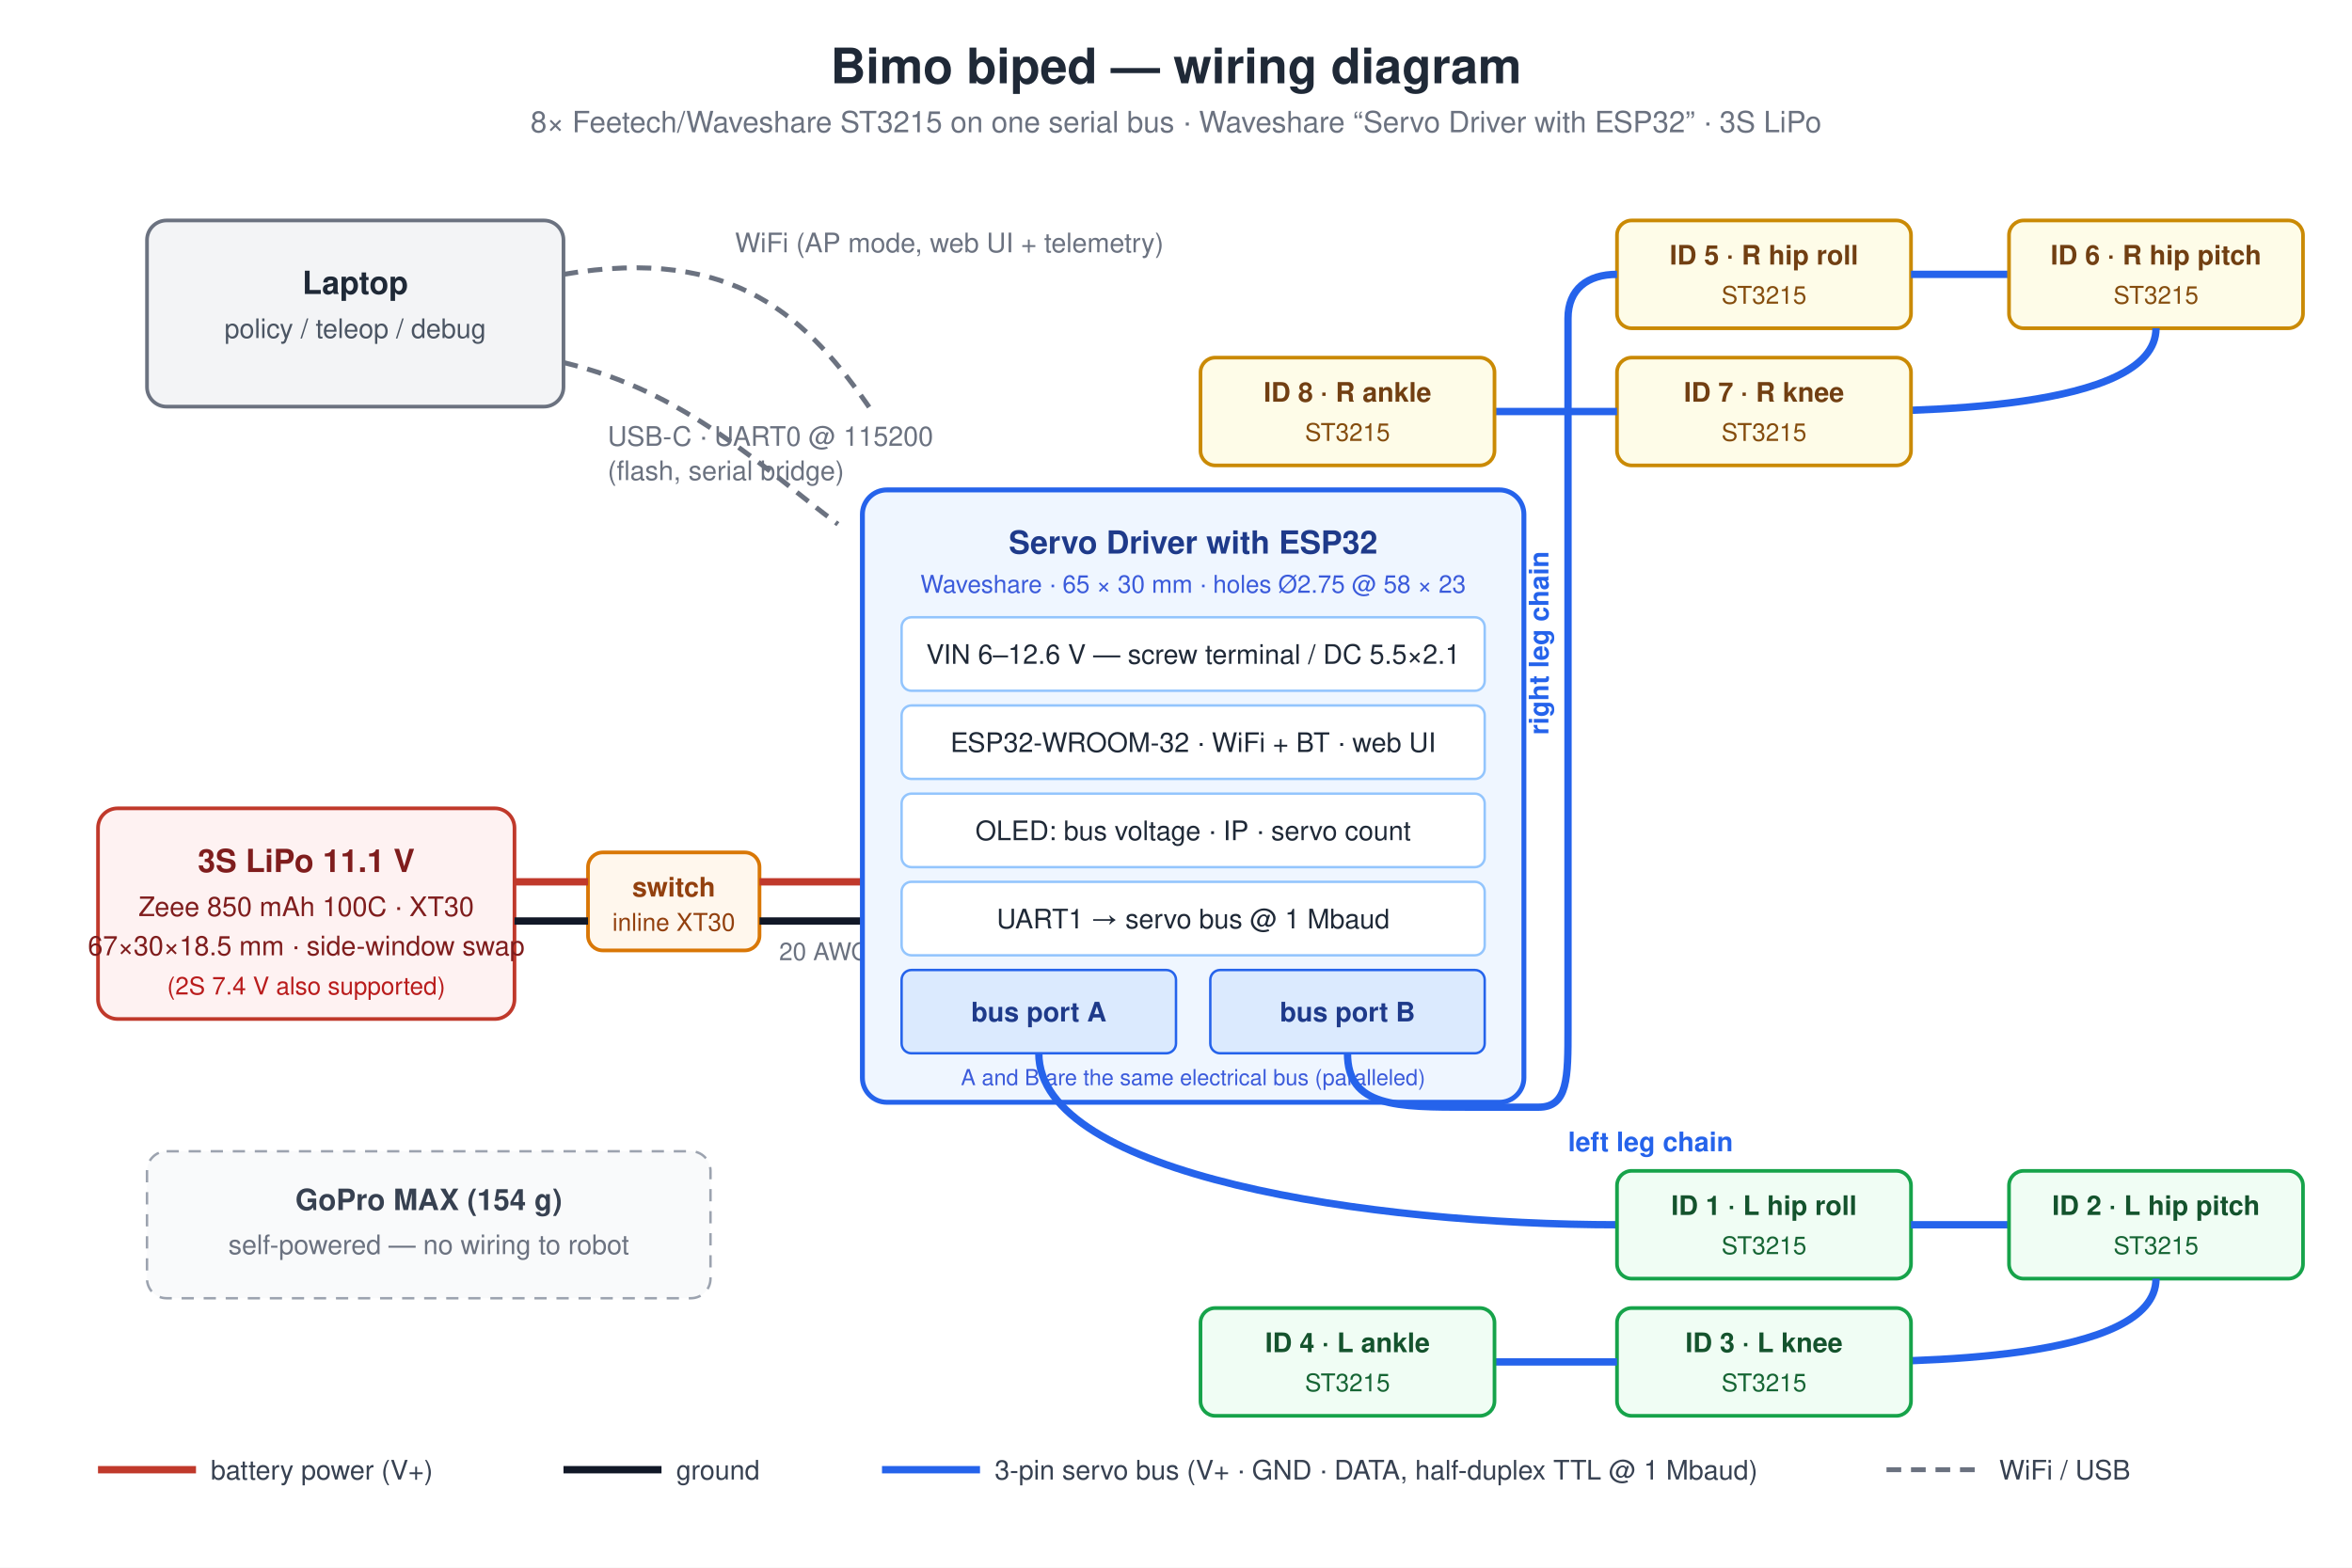
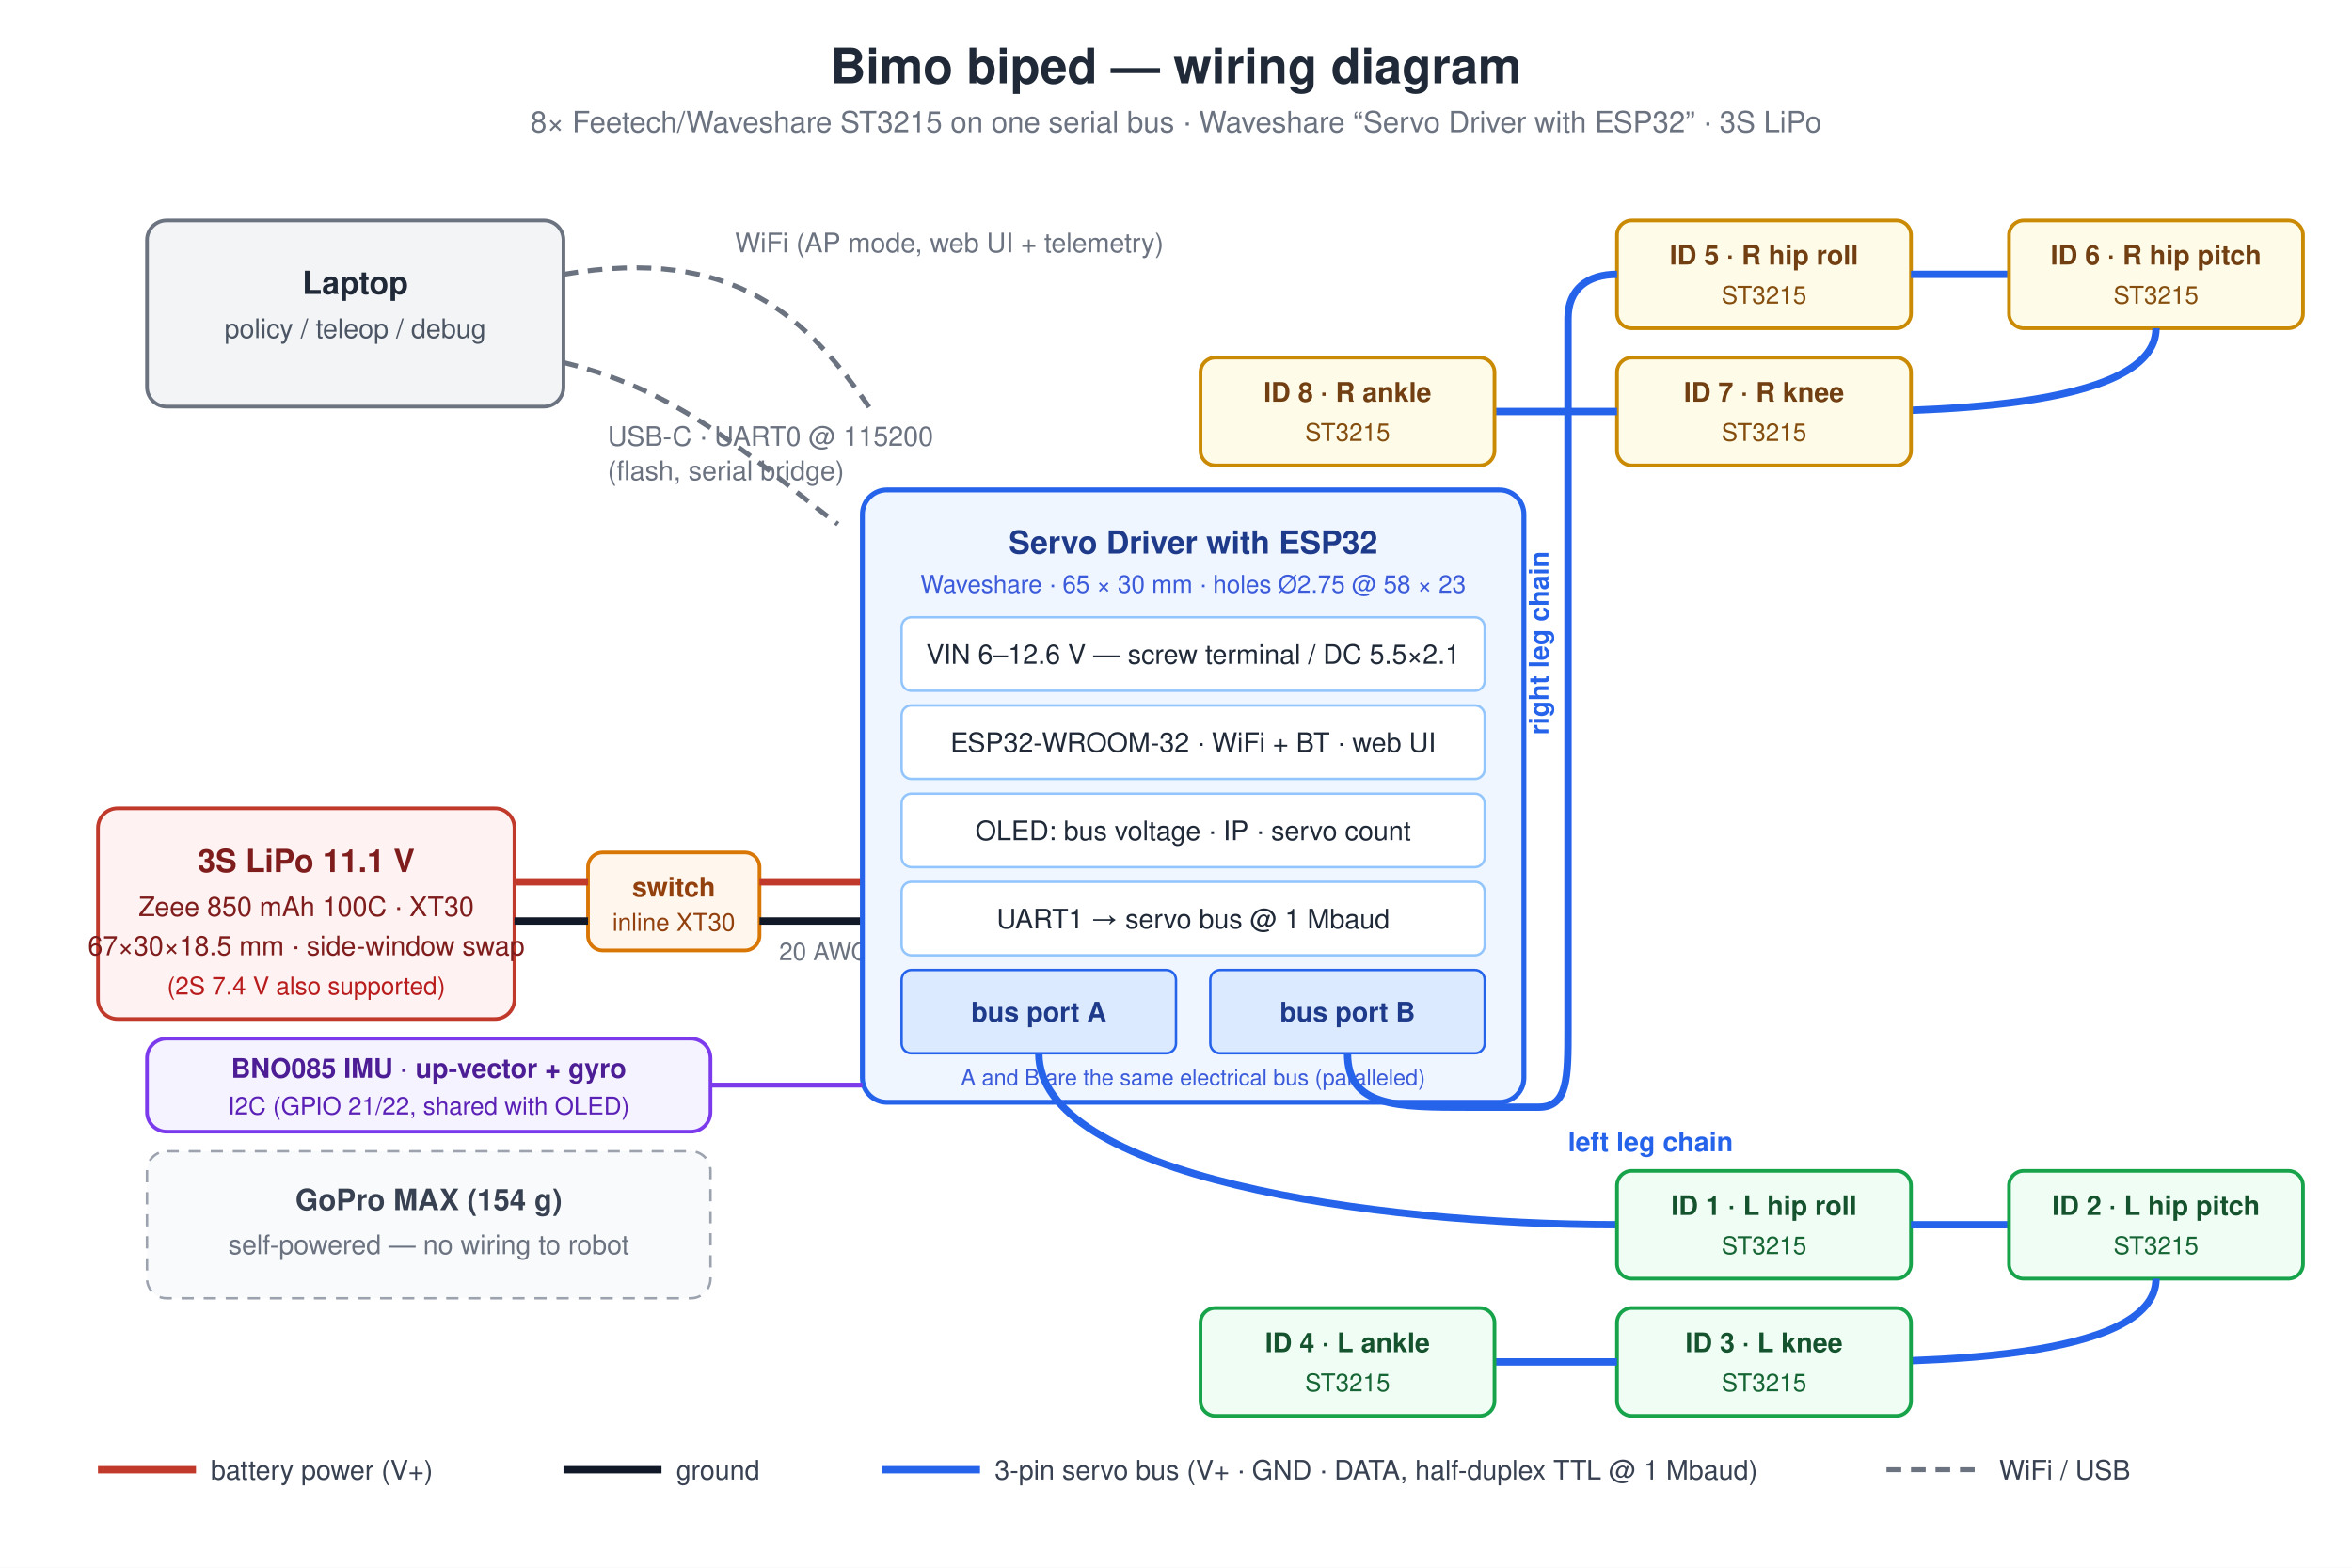
<svg xmlns="http://www.w3.org/2000/svg" width="960" height="640" viewBox="0 0 960 640" font-family="Helvetica, Arial, sans-serif">
  <rect width="960" height="640" fill="#ffffff" />
  <text x="480" y="34" text-anchor="middle" font-size="20" font-weight="bold" fill="#1f2937">Bimo biped — wiring diagram</text>
  <text x="480" y="54" text-anchor="middle" font-size="12" fill="#6b7280">8× Feetech/Waveshare ST3215 on one serial bus · Waveshare “Servo Driver with ESP32” · 3S LiPo</text>
  <g font-size="11" fill="#374151">
    <line x1="40" y1="600" x2="80" y2="600" stroke="#c0392b" stroke-width="3" />
    <text x="86" y="604">battery power (V+)</text>
    <line x1="230" y1="600" x2="270" y2="600" stroke="#111827" stroke-width="3" />
    <text x="276" y="604">ground</text>
    <line x1="360" y1="600" x2="400" y2="600" stroke="#2563eb" stroke-width="3" />
    <text x="406" y="604">3-pin servo bus (V+ · GND · DATA, half-duplex TTL @ 1 Mbaud)</text>
    <line x1="770" y1="600" x2="810" y2="600" stroke="#6b7280" stroke-width="2" stroke-dasharray="6 4" />
    <text x="816" y="604">WiFi / USB</text>
  </g>
  <g>
    <rect x="60" y="90" width="170" height="76" rx="8" fill="#f3f4f6" stroke="#6b7280" stroke-width="1.5" />
    <text x="145" y="120" text-anchor="middle" font-size="13" font-weight="bold" fill="#1f2937">Laptop</text>
    <text x="145" y="138" text-anchor="middle" font-size="11" fill="#4b5563">policy / teleop / debug</text>
  </g>
  <path d="M230 112 C 300 100, 330 130, 356 168" fill="none" stroke="#6b7280" stroke-width="2" stroke-dasharray="6 4" />
  <text x="300" y="103" font-size="11" fill="#6b7280">WiFi (AP mode, web UI + telemetry)</text>
  <path d="M230 148 C 280 160, 310 190, 342 214" fill="none" stroke="#6b7280" stroke-width="2" stroke-dasharray="6 4" />
  <text x="248" y="182" font-size="11" fill="#6b7280">USB-C · UART0 @ 115200</text>
  <text x="248" y="196" font-size="11" fill="#6b7280">(flash, serial bridge)</text>
  <g>
    <rect x="40" y="330" width="170" height="86" rx="8" fill="#fef2f2" stroke="#c0392b" stroke-width="1.5" />
    <text x="125" y="356" text-anchor="middle" font-size="13" font-weight="bold" fill="#7f1d1d">3S LiPo 11.1 V</text>
    <text x="125" y="374" text-anchor="middle" font-size="11" fill="#7f1d1d">Zeee 850 mAh 100C · XT30</text>
    <text x="125" y="390" text-anchor="middle" font-size="11" fill="#7f1d1d">67×30×18.5 mm · side-window swap</text>
    <text x="125" y="406" text-anchor="middle" font-size="10" fill="#b91c1c">(2S 7.4 V also supported)</text>
  </g>
  <rect x="240" y="348" width="70" height="40" rx="6" fill="#fff7ed" stroke="#d97706" stroke-width="1.5" />
  <text x="275" y="366" text-anchor="middle" font-size="11" font-weight="bold" fill="#92400e">switch</text>
  <text x="275" y="380" text-anchor="middle" font-size="10" fill="#92400e">inline XT30</text>
  <line x1="210" y1="360" x2="240" y2="360" stroke="#c0392b" stroke-width="3" />
  <line x1="210" y1="376" x2="240" y2="376" stroke="#111827" stroke-width="3" />
  <line x1="310" y1="360" x2="352" y2="360" stroke="#c0392b" stroke-width="3" />
  <line x1="310" y1="376" x2="352" y2="376" stroke="#111827" stroke-width="3" />
  <text x="318" y="392" font-size="10" fill="#6b7280">20 AWG</text>
  <g>
    <rect x="352" y="200" width="270" height="250" rx="10" fill="#eff6ff" stroke="#2563eb" stroke-width="2" />
    <text x="487" y="226" text-anchor="middle" font-size="13" font-weight="bold" fill="#1e3a8a">Servo Driver with ESP32</text>
    <text x="487" y="242" text-anchor="middle" font-size="10" fill="#3b5bdb">Waveshare · 65 × 30 mm · holes Ø2.75 @ 58 × 23</text>
    <rect x="368" y="252" width="238" height="30" rx="4" fill="#ffffff" stroke="#93c5fd" />
    <text x="487" y="271" text-anchor="middle" font-size="11" fill="#1f2937">VIN 6–12.6 V — screw terminal / DC 5.5×2.1</text>
    <rect x="368" y="288" width="238" height="30" rx="4" fill="#ffffff" stroke="#93c5fd" />
    <text x="487" y="307" text-anchor="middle" font-size="11" fill="#1f2937">ESP32-WROOM-32 · WiFi + BT · web UI</text>
    <rect x="368" y="324" width="238" height="30" rx="4" fill="#ffffff" stroke="#93c5fd" />
    <text x="487" y="343" text-anchor="middle" font-size="11" fill="#1f2937">OLED: bus voltage · IP · servo count</text>
    <rect x="368" y="360" width="238" height="30" rx="4" fill="#ffffff" stroke="#93c5fd" />
    <text x="487" y="379" text-anchor="middle" font-size="11" fill="#1f2937">UART1 → servo bus @ 1 Mbaud</text>
    <rect x="368" y="396" width="112" height="34" rx="4" fill="#dbeafe" stroke="#2563eb" />
    <text x="424" y="417" text-anchor="middle" font-size="11" font-weight="bold" fill="#1e3a8a">bus port A</text>
    <rect x="494" y="396" width="112" height="34" rx="4" fill="#dbeafe" stroke="#2563eb" />
    <text x="550" y="417" text-anchor="middle" font-size="11" font-weight="bold" fill="#1e3a8a">bus port B</text>
    <text x="487" y="443" text-anchor="middle" font-size="9" fill="#3b5bdb">A and B are the same electrical bus (paralleled)</text>
  </g>
  <path d="M424 430 C 424 480, 560 500, 660 500" fill="none" stroke="#2563eb" stroke-width="3" />
  <g font-size="11">
    <rect x="660" y="478" width="120" height="44" rx="6" fill="#f0fdf4" stroke="#16a34a" stroke-width="1.5" />
    <text x="720" y="496" text-anchor="middle" font-weight="bold" fill="#14532d">ID 1 · L hip roll</text>
    <text x="720" y="512" text-anchor="middle" font-size="10" fill="#166534">ST3215</text>
    <line x1="780" y1="500" x2="820" y2="500" stroke="#2563eb" stroke-width="3" />
    <rect x="820" y="478" width="120" height="44" rx="6" fill="#f0fdf4" stroke="#16a34a" stroke-width="1.5" />
    <text x="880" y="496" text-anchor="middle" font-weight="bold" fill="#14532d">ID 2 · L hip pitch</text>
    <text x="880" y="512" text-anchor="middle" font-size="10" fill="#166534">ST3215</text>
    <path d="M880 522 C 880 556, 780 556, 745 556 L 720 556" fill="none" stroke="#2563eb" stroke-width="3" />
    <rect x="660" y="534" width="120" height="44" rx="6" fill="#f0fdf4" stroke="#16a34a" stroke-width="1.5" />
    <text x="720" y="552" text-anchor="middle" font-weight="bold" fill="#14532d">ID 3 · L knee</text>
    <text x="720" y="568" text-anchor="middle" font-size="10" fill="#166534">ST3215</text>
    <line x1="660" y1="556" x2="610" y2="556" stroke="#2563eb" stroke-width="3" />
    <rect x="490" y="534" width="120" height="44" rx="6" fill="#f0fdf4" stroke="#16a34a" stroke-width="1.5" />
    <text x="550" y="552" text-anchor="middle" font-weight="bold" fill="#14532d">ID 4 · L ankle</text>
    <text x="550" y="568" text-anchor="middle" font-size="10" fill="#166534">ST3215</text>
  </g>
  <text x="640" y="470" font-size="11" font-weight="bold" fill="#2563eb">left leg chain</text>
  <g font-size="11">
    <rect x="660" y="90" width="120" height="44" rx="6" fill="#fefce8" stroke="#ca8a04" stroke-width="1.5" />
    <text x="720" y="108" text-anchor="middle" font-weight="bold" fill="#713f12">ID 5 · R hip roll</text>
    <text x="720" y="124" text-anchor="middle" font-size="10" fill="#854d0e">ST3215</text>
    <line x1="780" y1="112" x2="820" y2="112" stroke="#2563eb" stroke-width="3" />
    <rect x="820" y="90" width="120" height="44" rx="6" fill="#fefce8" stroke="#ca8a04" stroke-width="1.5" />
    <text x="880" y="108" text-anchor="middle" font-weight="bold" fill="#713f12">ID 6 · R hip pitch</text>
    <text x="880" y="124" text-anchor="middle" font-size="10" fill="#854d0e">ST3215</text>
    <path d="M880 134 C 880 168, 780 168, 745 168 L 720 168" fill="none" stroke="#2563eb" stroke-width="3" />
    <rect x="660" y="146" width="120" height="44" rx="6" fill="#fefce8" stroke="#ca8a04" stroke-width="1.5" />
    <text x="720" y="164" text-anchor="middle" font-weight="bold" fill="#713f12">ID 7 · R knee</text>
    <text x="720" y="180" text-anchor="middle" font-size="10" fill="#854d0e">ST3215</text>
    <line x1="660" y1="168" x2="610" y2="168" stroke="#2563eb" stroke-width="3" />
    <rect x="490" y="146" width="120" height="44" rx="6" fill="#fefce8" stroke="#ca8a04" stroke-width="1.5" />
    <text x="550" y="164" text-anchor="middle" font-weight="bold" fill="#713f12">ID 8 · R ankle</text>
    <text x="550" y="180" text-anchor="middle" font-size="10" fill="#854d0e">ST3215</text>
  </g>
  <path d="M550 430 C 550 452, 570 452, 600 452 L 628 452 C 640 452, 640 440, 640 420 L 640 130 C 640 118, 648 112, 660 112" fill="none" stroke="#2563eb" stroke-width="3" />
  <text x="632" y="300" font-size="11" font-weight="bold" fill="#2563eb" transform="rotate(-90 632 300)">right leg chain</text>
+   <rect x="60" y="424" width="230" height="38" rx="8" fill="#f5f3ff" stroke="#7c3aed" stroke-width="1.5" />
+   <text x="175" y="440" text-anchor="middle" font-size="11" font-weight="bold" fill="#4c1d95">BNO085 IMU · up-vector + gyro</text>
+   <text x="175" y="455" text-anchor="middle" font-size="10" fill="#5b21b6">I2C (GPIO 21/22, shared with OLED)</text>
+   <line x1="290" y1="443" x2="352" y2="443" stroke="#7c3aed" stroke-width="2" />
  <rect x="60" y="470" width="230" height="60" rx="8" fill="#f9fafb" stroke="#9ca3af" stroke-width="1" stroke-dasharray="5 4" />
  <text x="175" y="494" text-anchor="middle" font-size="12" font-weight="bold" fill="#374151">GoPro MAX (154 g)</text>
  <text x="175" y="512" text-anchor="middle" font-size="11" fill="#6b7280">self-powered — no wiring to robot</text>
</svg>
